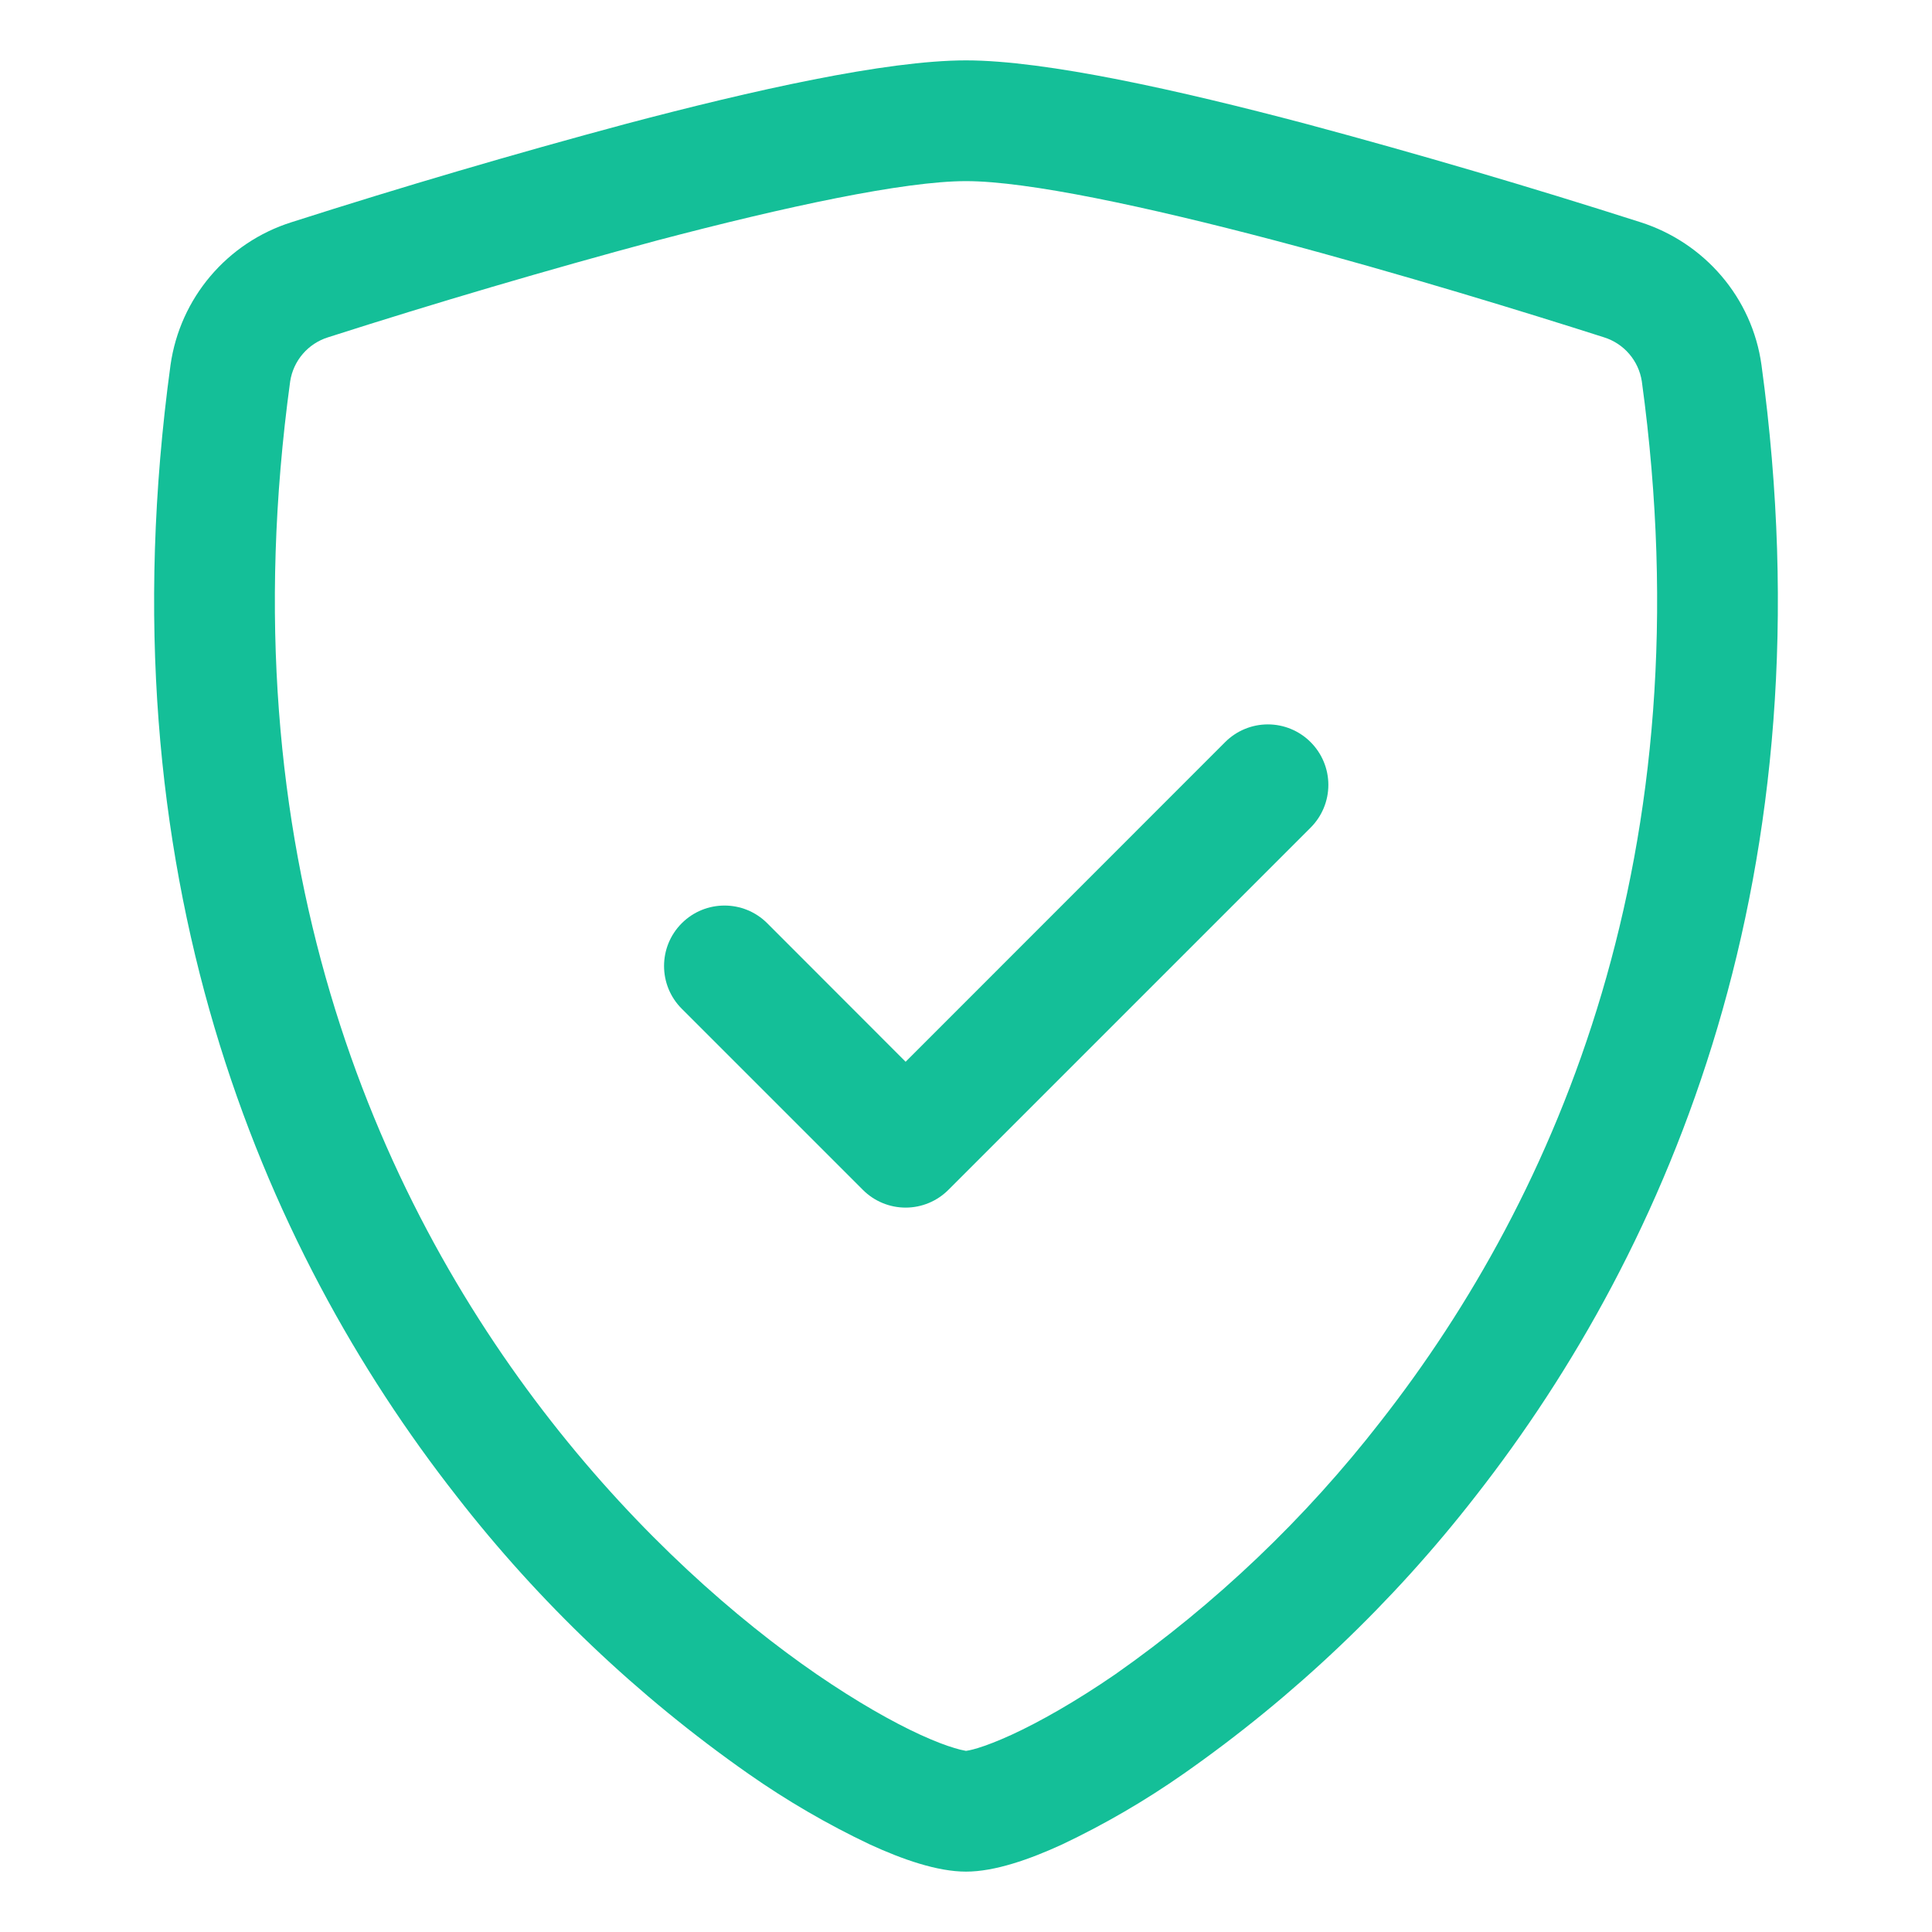
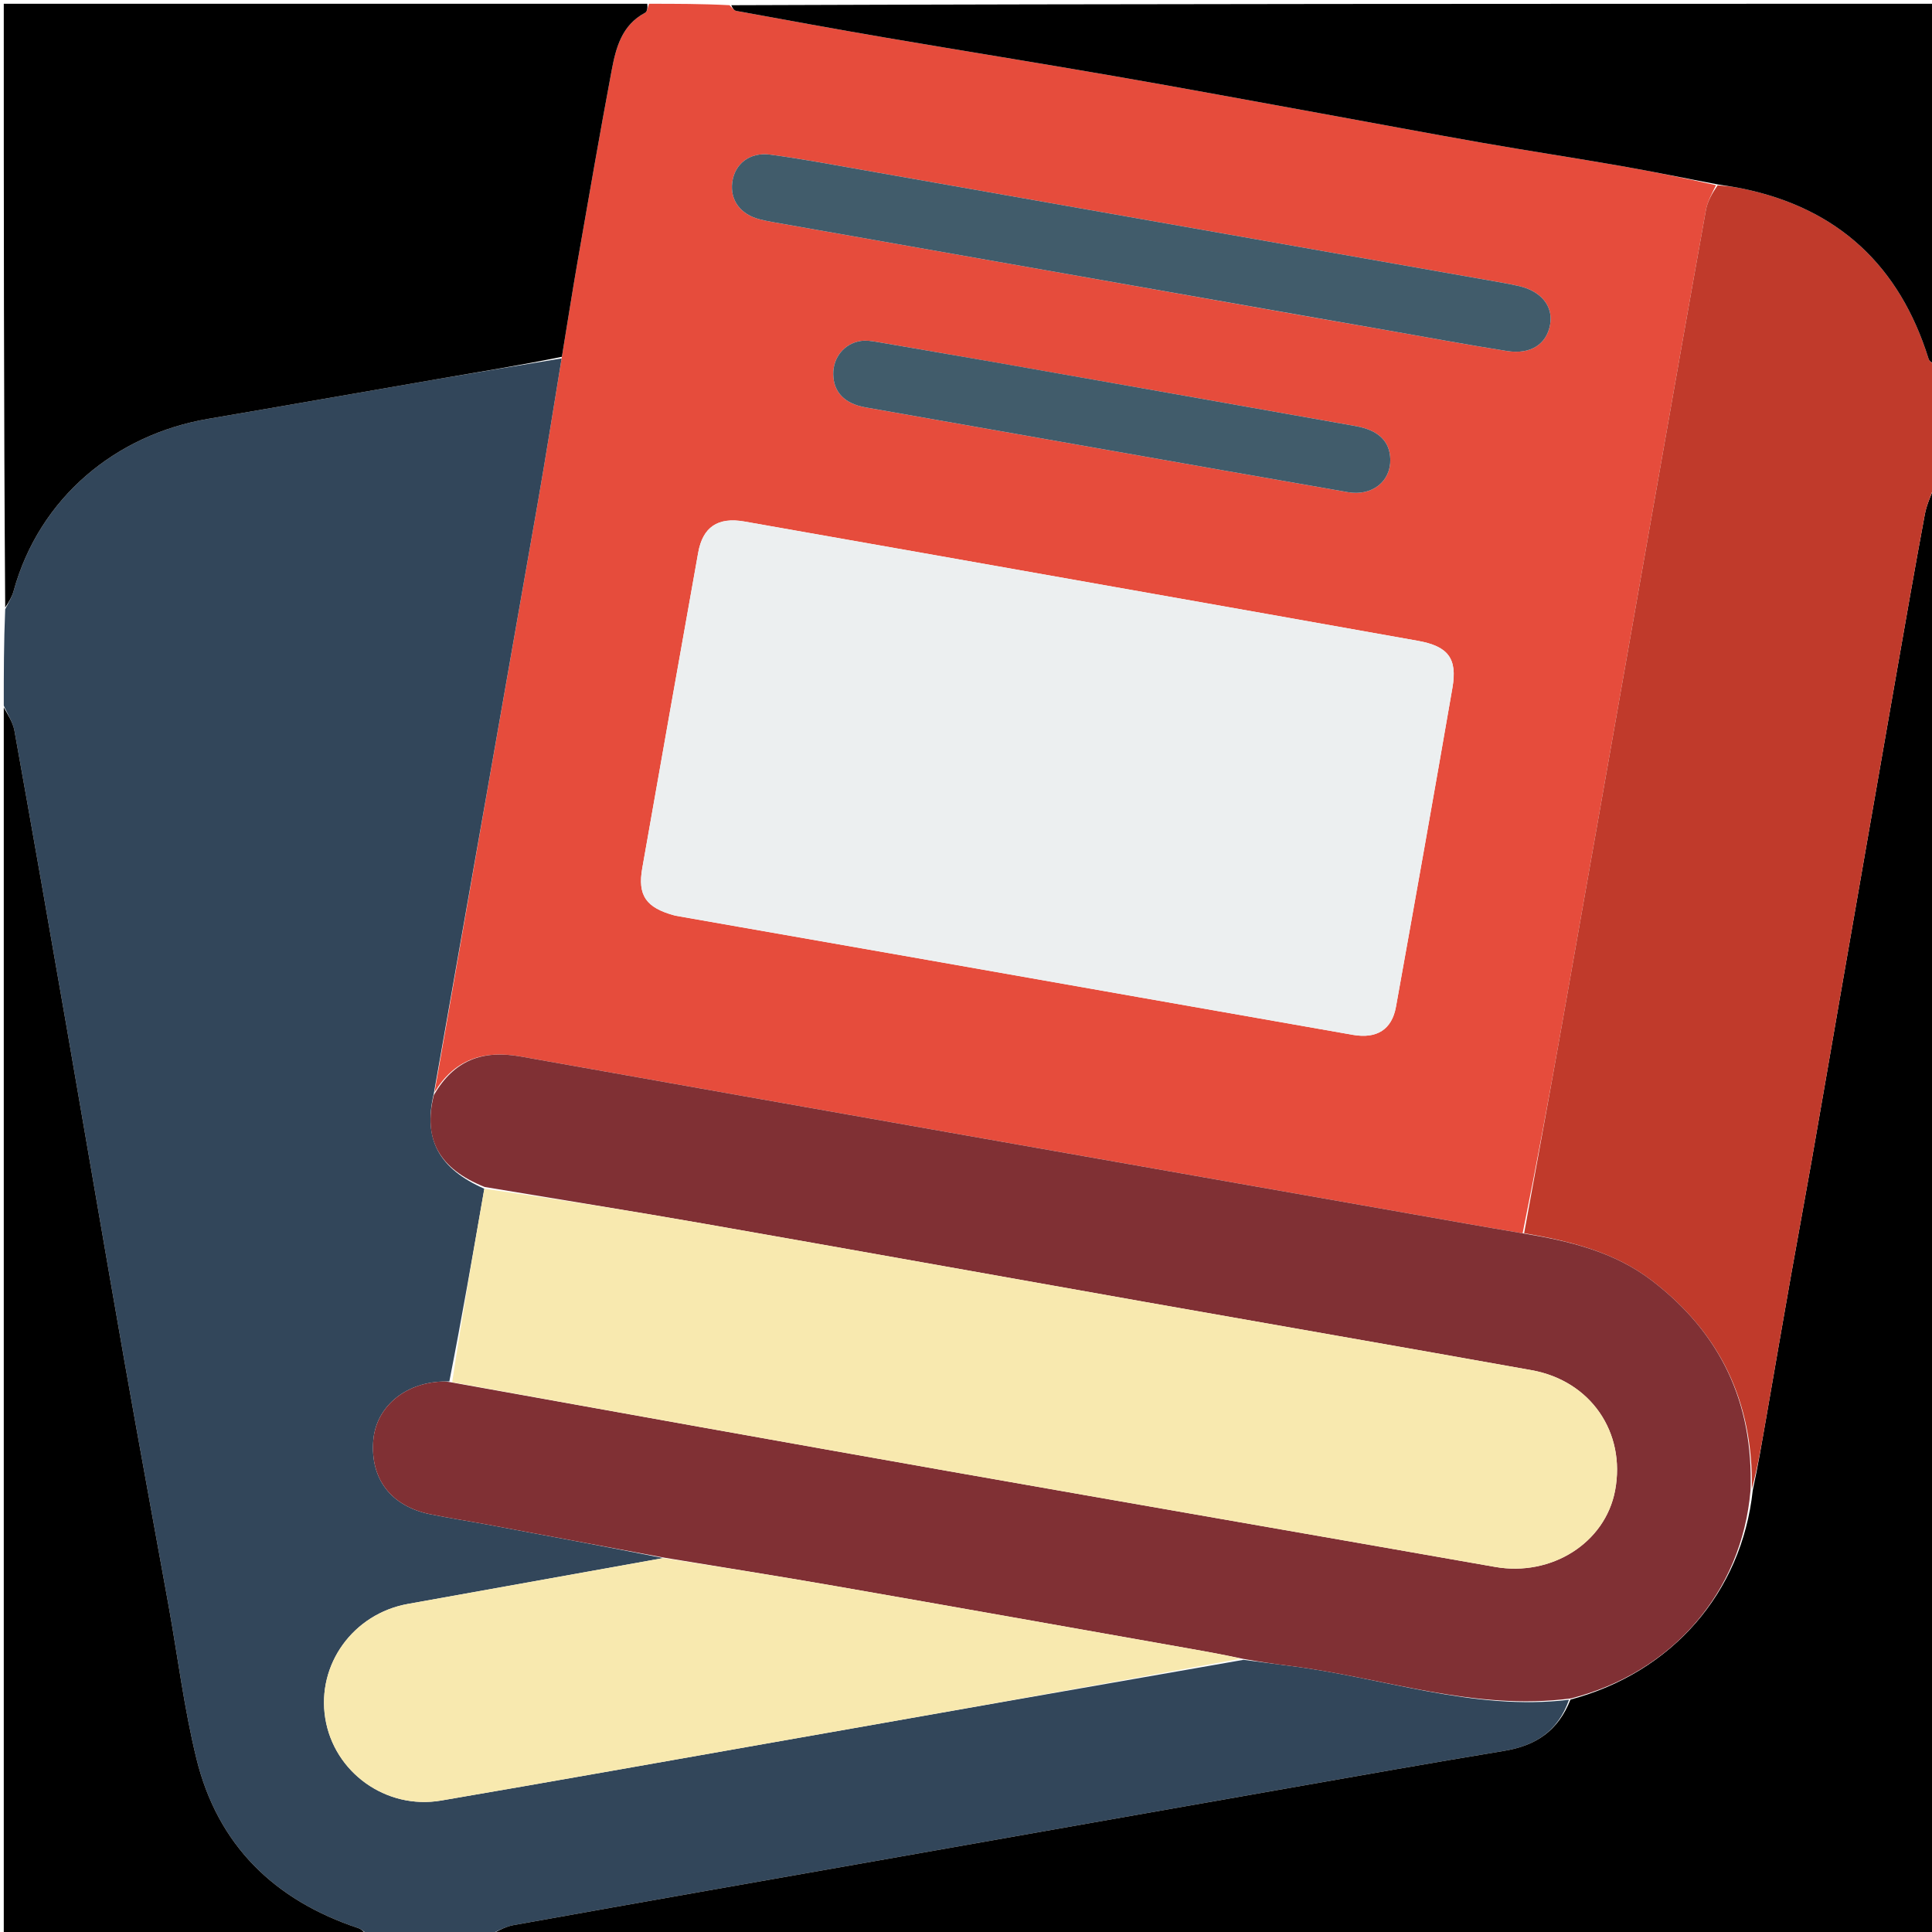
- <svg xmlns="http://www.w3.org/2000/svg" version="1.1" width="1em" height="1em">
-   <svg width="1em" height="1em" viewBox="0 0 16 16" class="bi bi-shield-check" fill="#14bf98">
-     <path fill-rule="evenodd" d="M5.443 1.991a60.17 60.17 0 0 0-2.725.802.454.454 0 0 0-.315.366C1.87 7.056 3.1 9.9 4.567 11.773c.736.94 1.533 1.636 2.197 2.093.333.228.626.394.857.5.116.053.21.089.282.11A.73.73 0 0 0 8 14.5c.007-.001.038-.005.097-.023.072-.022.166-.058.282-.111.23-.106.525-.272.857-.5a10.197 10.197 0 0 0 2.197-2.093C12.9 9.9 14.13 7.056 13.597 3.159a.454.454 0 0 0-.315-.366c-.626-.2-1.682-.526-2.725-.802C9.491 1.71 8.51 1.5 8 1.5c-.51 0-1.49.21-2.557.491zm-.256-.966C6.23.749 7.337.5 8 .5c.662 0 1.77.249 2.813.525a61.09 61.09 0 0 1 2.772.815c.528.168.926.623 1.003 1.184.573 4.197-.756 7.307-2.367 9.365a11.191 11.191 0 0 1-2.418 2.3 6.942 6.942 0 0 1-1.007.586c-.27.124-.558.225-.796.225s-.526-.101-.796-.225a6.908 6.908 0 0 1-1.007-.586 11.192 11.192 0 0 1-2.417-2.3C2.167 10.331.839 7.221 1.412 3.024A1.454 1.454 0 0 1 2.415 1.84a61.11 61.11 0 0 1 2.772-.815z" />
-     <path fill-rule="evenodd" d="M10.854 6.146a.5.5 0 0 1 0 .708l-3 3a.5.5 0 0 1-.708 0l-1.5-1.5a.5.5 0 1 1 .708-.708L7.5 8.793l2.646-2.647a.5.5 0 0 1 .708 0z" />
-   </svg>
-   <style>@media (prefers-color-scheme: light) { :root { filter: none; } }
- @media (prefers-color-scheme: dark) { :root { filter: contrast(0.833) brightness(1.7); } }
- </style>
+ <svg xmlns="http://www.w3.org/2000/svg" version="1.1" id="Layer_1" x="0px" y="0px" width="100%" viewBox="0 0 512 512" enable-background="new 0 0 512 512" xml:space="preserve">
+   <path fill="#E64C3C" opacity="1" stroke="none" d=" M172,1   C179.021,1 186.042,1 193.327,1.379   C194.099,2.147 194.561,2.786 195.121,2.888   C208.268,5.286 221.411,7.705 234.583,9.956   C254.688,13.393 274.831,16.614 294.927,20.102   C313.246,23.281 331.526,26.685 349.82,30.009   C364.098,32.603 378.358,35.306 392.652,37.814   C405.032,39.986 417.464,41.868 429.845,44.037   C438.281,45.514 446.669,47.264 454.758,49.074   C453.639,51.375 452.489,53.431 452.094,55.623   C447.758,79.686 443.537,103.77 439.289,127.849   C430.822,175.843 422.383,223.843 413.881,271.831   C410.631,290.17 407.238,308.484 403.507,326.839   C393.449,325.151 383.795,323.422 374.137,321.719   C295.427,307.836 216.703,294.03 138.021,279.992   C127.859,278.179 120.364,280.914 115.161,289.428   C124.274,237.123 133.423,185.223 142.5,133.31   C144.731,120.553 146.728,107.755 148.902,94.557   C150.366,85.643 151.693,77.136 153.172,68.656   C156.073,52.028 158.954,35.395 162.066,18.806   C163.204,12.739 164.723,6.672 170.96,3.377   C171.558,3.061 171.665,1.814 172,1  M179.054,242.689   C201.513,246.625 223.974,250.547 246.429,254.5   C283.803,261.08 321.169,267.706 358.549,274.249   C364.888,275.358 368.865,272.812 369.943,266.82   C375.016,238.644 380.029,210.457 384.912,182.249   C386.258,174.474 383.746,171.252 375.747,169.822   C348.879,165.015 322,160.268 295.123,155.507   C262.511,149.731 229.901,143.941 197.281,138.209   C190.208,136.966 186.235,139.683 185.022,146.484   C180.055,174.34 175.108,202.199 170.208,230.067   C168.94,237.282 171.148,240.555 179.054,242.689  M345.758,83.727   C352.975,84.982 360.191,86.234 367.407,87.492   C378.066,89.352 388.702,91.357 399.391,93.025   C405.653,94.003 409.839,91.22 410.784,86.089   C411.698,81.125 408.393,77.082 402.34,75.768   C401.201,75.52 400.062,75.266 398.915,75.063   C342.521,65.114 286.128,55.163 229.731,45.234   C221.206,43.734 212.692,42.124 204.118,40.977   C198.64,40.243 194.671,43.482 194.049,48.348   C193.447,53.059 196.238,56.823 201.322,58.12   C202.451,58.408 203.594,58.648 204.742,58.85   C251.466,67.084 298.191,75.311 345.758,83.727  M263.539,96.002   C253.207,94.207 242.879,92.394 232.541,90.637   C231.082,90.389 229.536,90.145 228.101,90.364   C223.741,91.026 220.755,94.759 220.817,99.154   C220.883,103.912 223.805,106.976 229.351,107.957   C249.51,111.523 269.675,115.062 289.837,118.608   C312.296,122.558 334.75,126.537 357.218,130.431   C363.621,131.541 368.587,127.579 368.443,121.716   C368.327,116.965 365.331,113.998 359.286,112.923   C327.66,107.295 296.027,101.707 263.539,96.002  z" />
+   <path fill="#32465A" opacity="1" stroke="none" d=" M148.833,94.976   C146.728,107.755 144.731,120.553 142.5,133.31   C133.423,185.223 124.274,237.123 114.965,289.805   C112.031,302.033 116.429,309.751 128.35,315.028   C125.329,332.35 122.404,349.208 119.082,366.085   C118.185,366.108 117.686,366.1 117.188,366.12   C107.144,366.513 99.63,372.947 98.921,381.756   C98.102,391.933 103.63,399.168 114.001,401.289   C119.045,402.321 124.142,403.093 129.205,404.035   C144.87,406.95 160.53,409.889 175.771,412.906   C152.941,417.014 130.532,421.038 108.122,425.055   C93.62,427.655 83.898,441.08 86.195,455.35   C88.505,469.694 102.304,479.662 116.908,477.162   C145.689,472.237 174.434,467.111 203.191,462.047   C245.174,454.655 287.153,447.246 329.565,439.866   C333.93,440.417 337.86,440.981 341.799,441.47   C366.497,444.541 390.505,453.522 415.798,450.453   C412.845,458.856 406.862,462.635 398.647,463.99   C379.104,467.215 359.599,470.681 340.09,474.11   C306.107,480.083 272.132,486.105 238.153,492.101   C204.146,498.102 170.131,504.064 136.142,510.164   C133.671,510.608 131.376,512.032 129,513   C118.646,513 108.292,513 97.47,512.624   C96.344,511.824 95.739,511.239 95.018,511   C72.73,503.604 57.673,488.998 52.046,466.021   C48.791,452.731 47.11,439.056 44.68,425.562   C40.816,404.104 36.83,382.668 33.057,361.194   C27.878,331.724 22.873,302.223 17.749,272.742   C13.166,246.378 8.564,220.017 3.832,193.68   C3.415,191.359 1.968,189.222 1,187   C1,178.646 1,170.292 1.378,161.456   C2.386,159.512 3.199,158.101 3.619,156.581   C10.453,131.813 30.746,115.152 55.197,110.994   C75.523,107.536 95.823,103.925 116.143,100.432   C127.03,98.56 137.935,96.791 148.833,94.976  z" />
+   <path fill="#000000" opacity="1" stroke="none" d=" M129.469,513   C131.376,512.032 133.671,510.608 136.142,510.164   C170.131,504.064 204.146,498.102 238.153,492.101   C272.132,486.105 306.107,480.083 340.09,474.11   C359.599,470.681 379.104,467.215 398.647,463.99   C406.862,462.635 412.845,458.856 416.195,450.401   C443.059,443.254 461.6,422.057 464.5,394.939   C465.899,388.419 466.953,382.147 468.039,375.88   C470.235,363.201 472.426,350.521 474.663,337.849   C476.42,327.903 478.281,317.975 480.029,308.028   C482.627,293.25 485.162,278.46 487.73,263.677   C490.162,249.675 492.599,235.675 495.039,221.674   C497.506,207.516 499.965,193.357 502.452,179.202   C504.967,164.881 507.435,150.552 510.11,136.261   C510.64,133.426 512.015,130.75 513,128   C513,256.26 513,384.521 513,513   C385.313,513 257.625,513 129.469,513  z" />
+   <path fill="#C03A2B" opacity="1" stroke="none" d=" M513,127.531   C512.015,130.75 510.64,133.426 510.11,136.261   C507.435,150.552 504.967,164.881 502.452,179.202   C499.965,193.357 497.506,207.516 495.039,221.674   C492.599,235.675 490.162,249.675 487.73,263.677   C485.162,278.46 482.627,293.25 480.029,308.028   C478.281,317.975 476.42,327.903 474.663,337.849   C472.426,350.521 470.235,363.201 468.039,375.88   C466.953,382.147 465.899,388.419 464.24,394.672   C464.705,371.675 455.937,353.27 437.726,339.347   C427.76,331.728 415.96,328.895 403.911,326.809   C407.238,308.484 410.631,290.17 413.881,271.831   C422.383,223.843 430.822,175.843 439.289,127.849   C443.537,103.77 447.758,79.686 452.094,55.623   C452.489,53.431 453.639,51.375 455.182,49.11   C457.855,49.294 459.796,49.567 461.713,49.962   C487.124,55.197 503.397,70.423 511.094,95.076   C511.333,95.841 512.347,96.364 513,97   C513,107.021 513,117.042 513,127.531  z" />
+   <path fill="#000000" opacity="1" stroke="none" d=" M148.902,94.557   C137.935,96.791 127.03,98.56 116.143,100.432   C95.823,103.925 75.523,107.536 55.197,110.994   C30.746,115.152 10.453,131.813 3.619,156.581   C3.199,158.101 2.386,159.512 1.378,160.987   C1,107.737 1,54.474 1,1   C57.687,1 114.375,1 171.531,1   C171.665,1.814 171.558,3.061 170.96,3.377   C164.723,6.672 163.204,12.739 162.066,18.806   C158.954,35.395 156.073,52.028 153.172,68.656   C151.693,77.136 150.366,85.643 148.902,94.557  z" />
+   <path fill="#000000" opacity="1" stroke="none" d=" M1,187.469   C1.968,189.222 3.415,191.359 3.832,193.68   C8.564,220.017 13.166,246.378 17.749,272.742   C22.873,302.223 27.878,331.724 33.057,361.194   C36.83,382.668 40.816,404.104 44.68,425.562   C47.11,439.056 48.791,452.731 52.046,466.021   C57.673,488.998 72.73,503.604 95.018,511   C95.739,511.239 96.344,511.824 97.002,512.624   C65.033,513 33.066,513 1,513   C1,404.646 1,296.292 1,187.469  z" />
+   <path fill="#000000" opacity="1" stroke="none" d=" M513,96.531   C512.347,96.364 511.333,95.841 511.094,95.076   C503.397,70.423 487.124,55.197 461.713,49.962   C459.796,49.567 457.855,49.294 455.501,48.928   C446.669,47.264 438.281,45.514 429.845,44.037   C417.464,41.868 405.032,39.986 392.652,37.814   C378.358,35.306 364.098,32.603 349.82,30.009   C331.526,26.685 313.246,23.281 294.927,20.102   C274.831,16.614 254.688,13.393 234.583,9.956   C221.411,7.705 208.268,5.286 195.121,2.888   C194.561,2.786 194.099,2.147 193.796,1.379   C300.221,1 406.442,1 513,1   C513,32.687 513,64.375 513,96.531  z" />
+   <path fill="#803034" opacity="1" stroke="none" d=" M403.507,326.839   C415.96,328.895 427.76,331.728 437.726,339.347   C455.937,353.27 464.705,371.675 463.91,394.923   C461.6,422.057 443.059,443.254 416.354,450.096   C390.505,453.522 366.497,444.541 341.799,441.47   C337.86,440.981 333.93,440.417 329.285,439.583   C324.333,438.521 320.092,437.757 315.849,437.007   C284.344,431.435 252.848,425.815 221.331,420.317   C206.306,417.697 191.24,415.311 176.193,412.82   C160.53,409.889 144.87,406.95 129.205,404.035   C124.142,403.093 119.045,402.321 114.001,401.289   C103.63,399.168 98.102,391.933 98.921,381.756   C99.63,372.947 107.144,366.513 117.188,366.12   C117.686,366.1 118.185,366.108 119.434,366.305   C163.98,374.313 207.765,382.179 251.574,389.909   C299.778,398.415 348.009,406.766 396.217,415.248   C411.155,417.876 425.397,408.9 428.015,395.004   C430.913,379.625 421.553,365.923 405.896,363.117   C371.676,356.984 337.422,351.044 303.189,344.984   C264.266,338.093 225.361,331.091 186.426,324.266   C167.126,320.883 147.775,317.789 128.447,314.565   C116.429,309.751 112.031,302.033 114.975,290.205   C120.364,280.914 127.859,278.179 138.021,279.992   C216.703,294.03 295.427,307.836 374.137,321.719   C383.795,323.422 393.449,325.151 403.507,326.839  z" />
+   <path fill="#ECEFF0" opacity="1" stroke="none" d=" M178.657,242.587   C171.148,240.555 168.94,237.282 170.208,230.067   C175.108,202.199 180.055,174.34 185.022,146.484   C186.235,139.683 190.208,136.966 197.281,138.209   C229.901,143.941 262.511,149.731 295.123,155.507   C322,160.268 348.879,165.015 375.747,169.822   C383.746,171.252 386.258,174.474 384.912,182.249   C380.029,210.457 375.016,238.644 369.943,266.82   C368.865,272.812 364.888,275.358 358.549,274.249   C321.169,267.706 283.803,261.08 246.429,254.5   C223.974,250.547 201.513,246.625 178.657,242.587  z" />
+   <path fill="#415C6B" opacity="1" stroke="none" d=" M345.337,83.633   C298.191,75.311 251.466,67.084 204.742,58.85   C203.594,58.648 202.451,58.408 201.322,58.12   C196.238,56.823 193.447,53.059 194.049,48.348   C194.671,43.482 198.64,40.243 204.118,40.977   C212.692,42.124 221.206,43.734 229.731,45.234   C286.128,55.163 342.521,65.114 398.915,75.063   C400.062,75.266 401.201,75.52 402.34,75.768   C408.393,77.082 411.698,81.125 410.784,86.089   C409.839,91.22 405.653,94.003 399.391,93.025   C388.702,91.357 378.066,89.352 367.407,87.492   C360.191,86.234 352.975,84.982 345.337,83.633  z" />
+   <path fill="#415C6B" opacity="1" stroke="none" d=" M263.967,96.054   C296.027,101.707 327.66,107.295 359.286,112.923   C365.331,113.998 368.327,116.965 368.443,121.716   C368.587,127.579 363.621,131.541 357.218,130.431   C334.75,126.537 312.296,122.558 289.837,118.608   C269.675,115.062 249.51,111.523 229.351,107.957   C223.805,106.976 220.883,103.912 220.817,99.154   C220.755,94.759 223.741,91.026 228.101,90.364   C229.536,90.145 231.082,90.389 232.541,90.637   C242.879,92.394 253.207,94.207 263.967,96.054  z" />
+   <path fill="#F8E9AF" opacity="1" stroke="none" d=" M128.35,315.028   C147.775,317.789 167.126,320.883 186.426,324.266   C225.361,331.091 264.266,338.093 303.189,344.984   C337.422,351.044 371.676,356.984 405.896,363.117   C421.553,365.923 430.913,379.625 428.015,395.004   C425.397,408.9 411.155,417.876 396.217,415.248   C348.009,406.766 299.778,398.415 251.574,389.909   C207.765,382.179 163.98,374.313 119.832,366.286   C122.404,349.208 125.329,332.35 128.35,315.028  z" />
+   <path fill="#F8E9AF" opacity="1" stroke="none" d=" M175.771,412.906   C191.24,415.311 206.306,417.697 221.331,420.317   C252.848,425.815 284.344,431.435 315.849,437.007   C320.092,437.757 324.333,438.521 328.855,439.561   C287.153,447.246 245.174,454.655 203.191,462.047   C174.434,467.111 145.689,472.237 116.908,477.162   C102.304,479.662 88.505,469.694 86.195,455.35   C83.898,441.08 93.62,427.655 108.122,425.055   C130.532,421.038 152.941,417.014 175.771,412.906  z" />
</svg>
